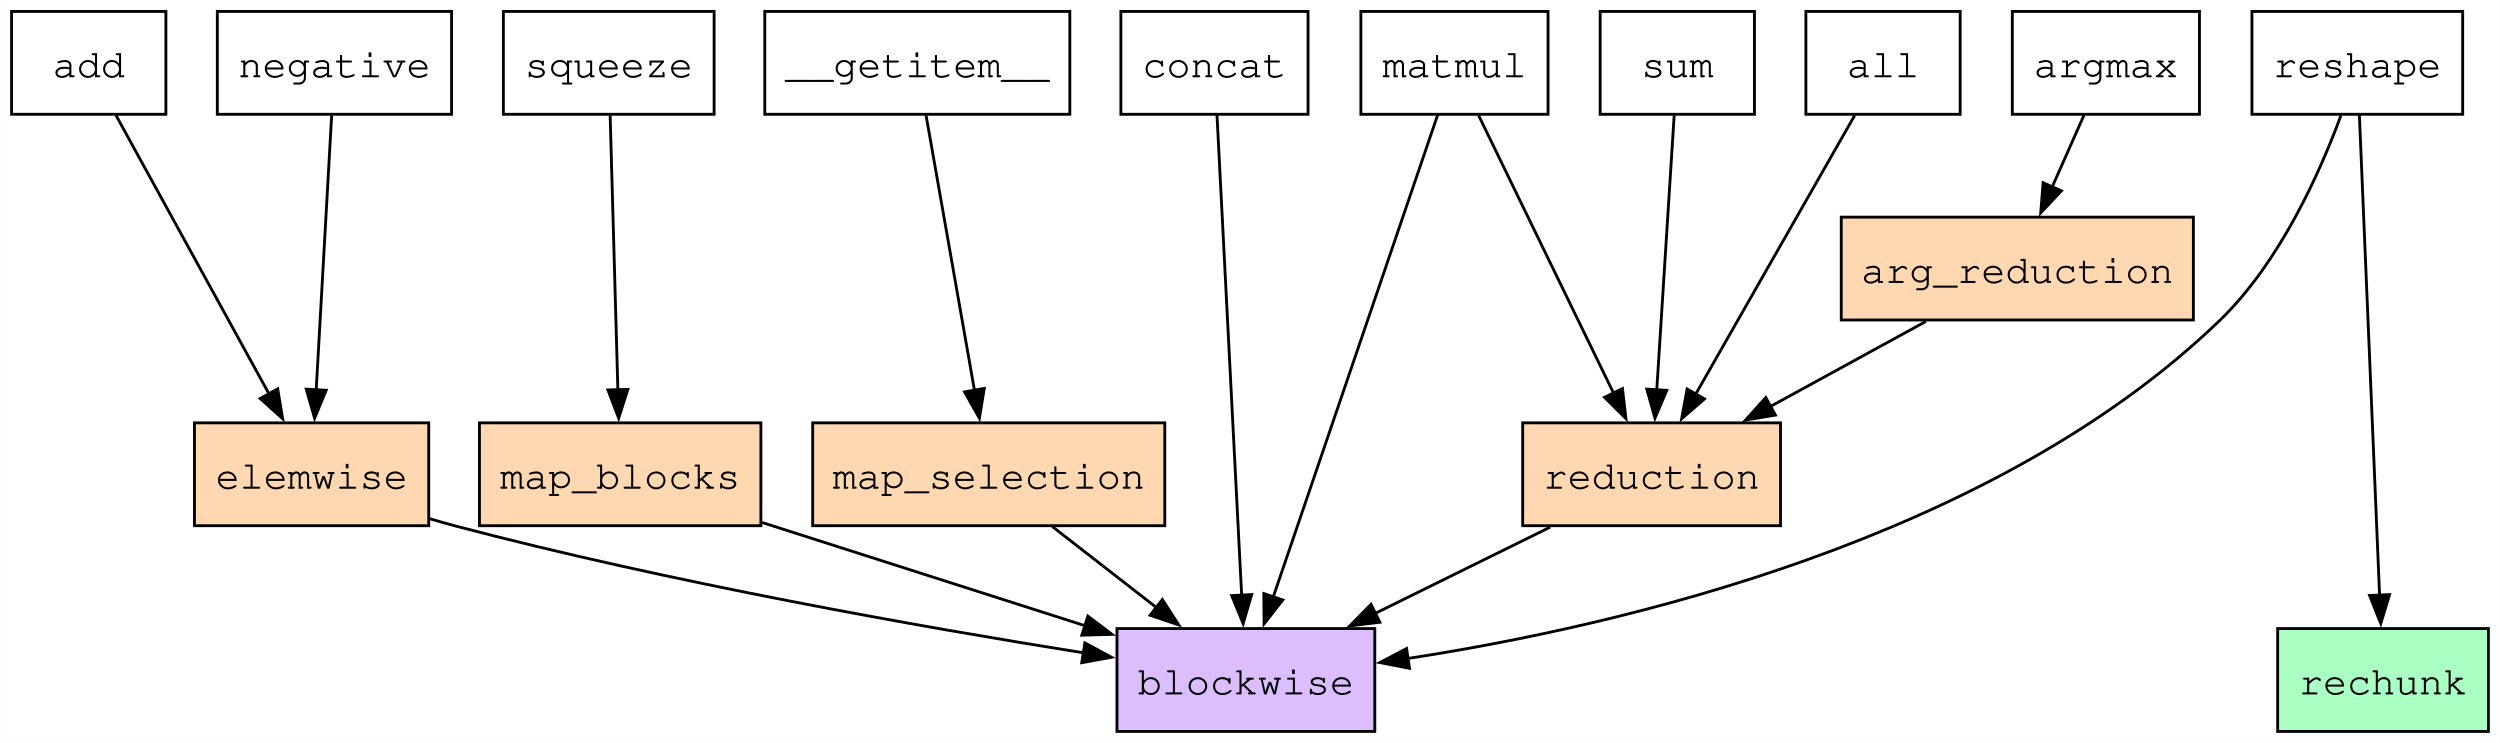
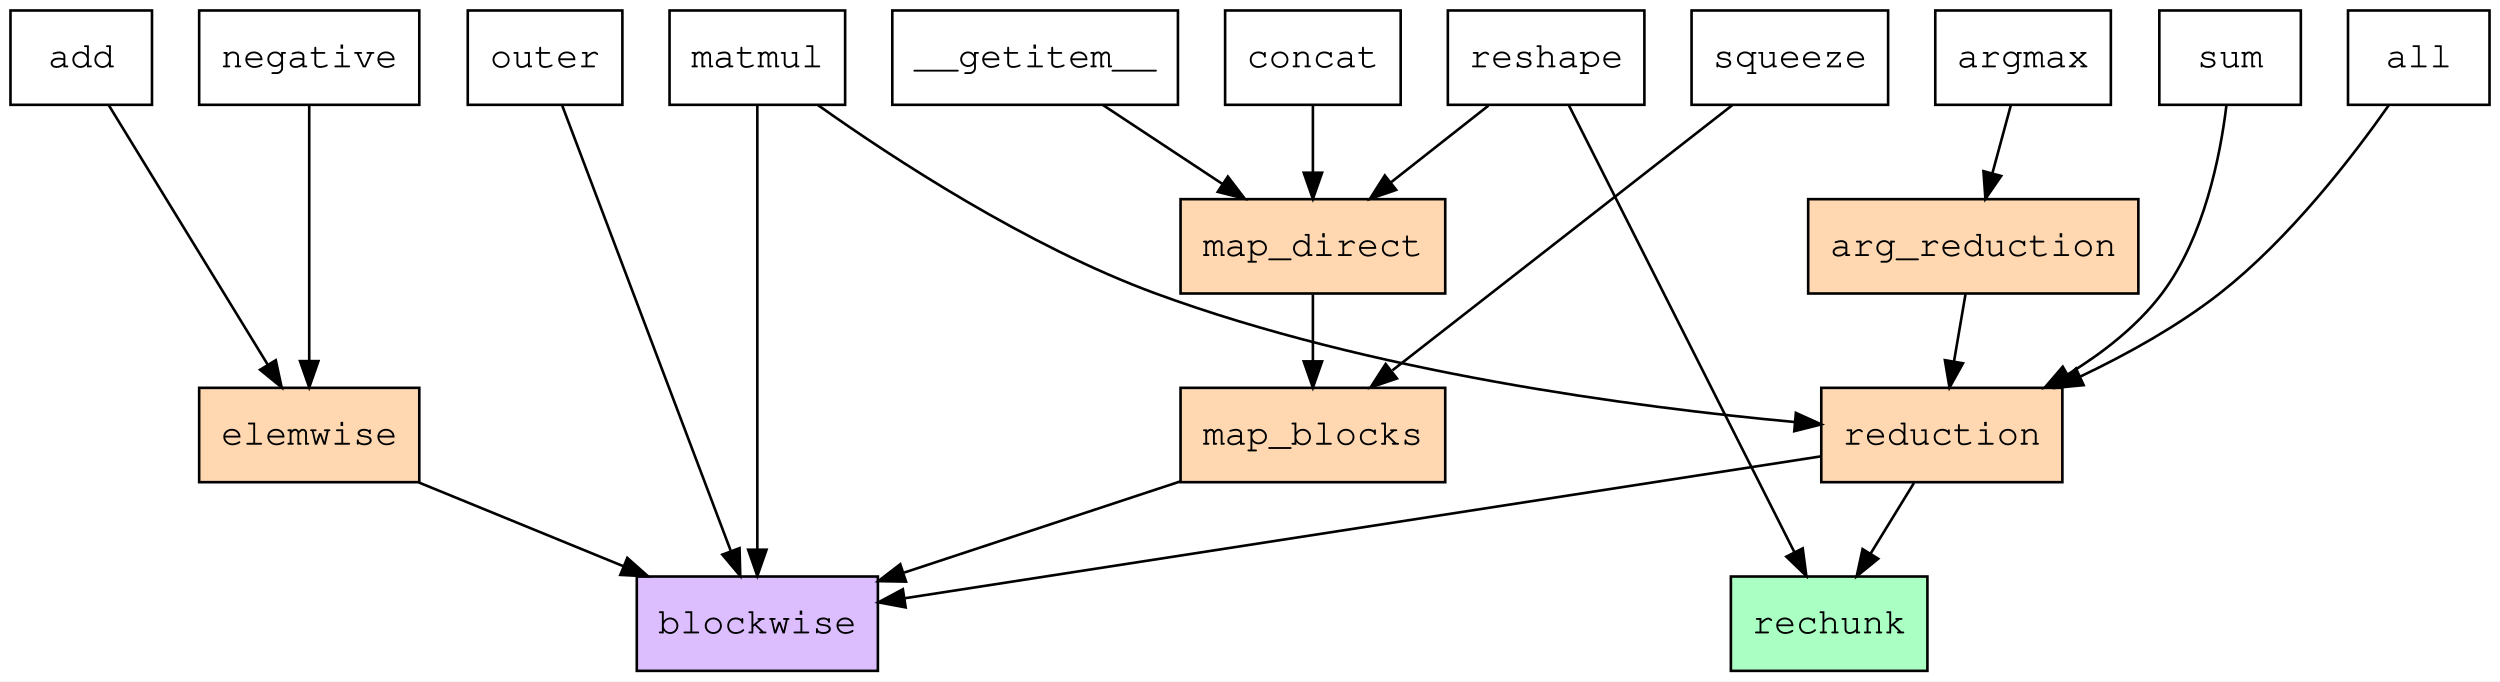
- <svg xmlns="http://www.w3.org/2000/svg" width="875pt" height="260pt" viewBox="0.00 0.00 874.88 260.00">
+ <svg xmlns="http://www.w3.org/2000/svg" width="954pt" height="260pt" viewBox="0.00 0.00 954.00 260.00">
  <g id="graph0" class="graph" transform="scale(1 1) rotate(0) translate(4 256)">
-     <polygon fill="white" stroke="none" points="-4,4 -4,-256 870.88,-256 870.88,4 -4,4" />
+     <polygon fill="white" stroke="transparent" points="-4,4 -4,-256 950,-256 950,4 -4,4" />
    <g id="node1" class="node">
-       <polygon fill="#dcbeff" stroke="black" points="477.12,-36 386.88,-36 386.88,0 477.12,0 477.12,-36" />
-       <text text-anchor="middle" x="432" y="-12.95" font-family="Courier,monospace" font-size="14.00">blockwise</text>
+       <polygon fill="#dcbeff" stroke="black" points="331,-36 239,-36 239,0 331,0 331,-36" />
+       <text text-anchor="middle" x="285" y="-14.3" font-family="Courier,monospace" font-size="14.00">blockwise</text>
    </g>
    <g id="node2" class="node">
-       <polygon fill="#aaffc3" stroke="black" points="866.88,-36 793.12,-36 793.12,0 866.88,0 866.88,-36" />
-       <text text-anchor="middle" x="830" y="-12.95" font-family="Courier,monospace" font-size="14.00">rechunk</text>
+       <polygon fill="#aaffc3" stroke="black" points="731.5,-36 656.5,-36 656.5,0 731.5,0 731.5,-36" />
+       <text text-anchor="middle" x="694" y="-14.3" font-family="Courier,monospace" font-size="14.00">rechunk</text>
    </g>
    <g id="node3" class="node">
-       <polygon fill="#ffd8b1" stroke="black" points="146,-108 64,-108 64,-72 146,-72 146,-108" />
-       <text text-anchor="middle" x="105" y="-84.95" font-family="Courier,monospace" font-size="14.00">elemwise</text>
+       <polygon fill="#ffd8b1" stroke="black" points="156,-108 72,-108 72,-72 156,-72 156,-108" />
+       <text text-anchor="middle" x="114" y="-86.3" font-family="Courier,monospace" font-size="14.00">elemwise</text>
    </g>
    <g id="edge1" class="edge">
-       <path fill="none" stroke="black" d="M146.34,-74.45C149.25,-73.58 152.16,-72.75 155,-72 230.29,-52.1 318.94,-36.47 375.29,-27.49" />
-       <polygon fill="black" stroke="black" points="375.64,-30.97 384.97,-25.96 374.55,-24.06 375.64,-30.97" />
+       <path fill="none" stroke="black" d="M155.83,-71.88C179.42,-62.22 209.06,-50.09 234,-39.88" />
+       <polygon fill="black" stroke="black" points="235.38,-43.1 243.3,-36.07 232.72,-36.62 235.38,-43.1" />
    </g>
    <g id="node4" class="node">
-       <polygon fill="#ffd8b1" stroke="black" points="262.25,-108 163.75,-108 163.75,-72 262.25,-72 262.25,-108" />
-       <text text-anchor="middle" x="213" y="-84.95" font-family="Courier,monospace" font-size="14.00">map_blocks</text>
+       <polygon fill="#ffd8b1" stroke="black" points="547.5,-108 446.5,-108 446.5,-72 547.5,-72 547.5,-108" />
+       <text text-anchor="middle" x="497" y="-86.3" font-family="Courier,monospace" font-size="14.00">map_blocks</text>
    </g>
    <g id="edge2" class="edge">
-       <path fill="none" stroke="black" d="M262.69,-73.12C296.43,-62.33 341.1,-48.06 376.08,-36.87" />
-       <polygon fill="black" stroke="black" points="376.7,-40.35 385.16,-33.97 374.57,-33.68 376.7,-40.35" />
+       <path fill="none" stroke="black" d="M446.49,-72.32C414.75,-61.84 373.76,-48.31 341.02,-37.5" />
+       <polygon fill="black" stroke="black" points="341.74,-34.05 331.14,-34.24 339.54,-40.69 341.74,-34.05" />
    </g>
    <g id="node5" class="node">
-       <polygon fill="#ffd8b1" stroke="black" points="403.62,-108 280.38,-108 280.38,-72 403.62,-72 403.62,-108" />
-       <text text-anchor="middle" x="342" y="-84.95" font-family="Courier,monospace" font-size="14.00">map_selection</text>
+       <polygon fill="#ffd8b1" stroke="black" points="547.5,-180 446.5,-180 446.5,-144 547.5,-144 547.5,-180" />
+       <text text-anchor="middle" x="497" y="-158.3" font-family="Courier,monospace" font-size="14.00">map_direct</text>
    </g>
    <g id="edge3" class="edge">
-       <path fill="none" stroke="black" d="M364.25,-71.7C375.28,-63.11 388.79,-52.61 400.84,-43.24" />
-       <polygon fill="black" stroke="black" points="402.76,-46.18 408.5,-37.28 398.46,-40.65 402.76,-46.18" />
+       <path fill="none" stroke="black" d="M497,-143.7C497,-135.98 497,-126.71 497,-118.11" />
+       <polygon fill="black" stroke="black" points="500.5,-118.1 497,-108.1 493.5,-118.1 500.5,-118.1" />
    </g>
    <g id="node6" class="node">
-       <polygon fill="#ffd8b1" stroke="black" points="619.12,-108 528.88,-108 528.88,-72 619.12,-72 619.12,-108" />
-       <text text-anchor="middle" x="574" y="-84.95" font-family="Courier,monospace" font-size="14.00">reduction</text>
+       <polygon fill="#ffd8b1" stroke="black" points="783,-108 691,-108 691,-72 783,-72 783,-108" />
+       <text text-anchor="middle" x="737" y="-86.3" font-family="Courier,monospace" font-size="14.00">reduction</text>
    </g>
    <g id="edge4" class="edge">
-       <path fill="none" stroke="black" d="M538.53,-71.52C519.93,-62.34 496.93,-51.01 477.07,-41.22" />
-       <polygon fill="black" stroke="black" points="478.89,-38.21 468.37,-36.93 475.79,-44.49 478.89,-38.21" />
+       <path fill="none" stroke="black" d="M690.75,-81.84C607.23,-68.9 431.55,-41.7 341.23,-27.71" />
+       <polygon fill="black" stroke="black" points="341.6,-24.22 331.18,-26.15 340.53,-31.14 341.6,-24.22" />
+     </g>
+     <g id="edge5" class="edge">
+       <path fill="none" stroke="black" d="M726.37,-71.7C721.37,-63.56 715.31,-53.69 709.79,-44.7" />
+       <polygon fill="black" stroke="black" points="712.72,-42.79 704.51,-36.1 706.76,-46.46 712.72,-42.79" />
    </g>
    <g id="node7" class="node">
-       <polygon fill="#ffd8b1" stroke="black" points="763.62,-180 640.38,-180 640.38,-144 763.62,-144 763.62,-180" />
-       <text text-anchor="middle" x="702" y="-156.95" font-family="Courier,monospace" font-size="14.00">arg_reduction</text>
+       <polygon fill="#ffd8b1" stroke="black" points="812,-180 686,-180 686,-144 812,-144 812,-180" />
+       <text text-anchor="middle" x="749" y="-158.3" font-family="Courier,monospace" font-size="14.00">arg_reduction</text>
    </g>
-     <g id="edge5" class="edge">
-       <path fill="none" stroke="black" d="M670.03,-143.52C653.57,-134.51 633.29,-123.42 615.62,-113.76" />
-       <polygon fill="black" stroke="black" points="617.34,-110.71 606.89,-108.99 613.98,-116.86 617.34,-110.71" />
+     <g id="edge6" class="edge">
+       <path fill="none" stroke="black" d="M746.03,-143.7C744.71,-135.98 743.12,-126.71 741.65,-118.11" />
+       <polygon fill="black" stroke="black" points="745.07,-117.37 739.93,-108.1 738.17,-118.55 745.07,-117.37" />
    </g>
    <g id="node8" class="node">
-       <polygon fill="none" stroke="black" points="370.38,-252 263.62,-252 263.62,-216 370.38,-216 370.38,-252" />
-       <text text-anchor="middle" x="317" y="-228.95" font-family="Courier,monospace" font-size="14.00">__getitem__</text>
+       <polygon fill="none" stroke="black" points="445.5,-252 336.5,-252 336.5,-216 445.5,-216 445.5,-252" />
+       <text text-anchor="middle" x="391" y="-230.3" font-family="Courier,monospace" font-size="14.00">__getitem__</text>
    </g>
-     <g id="edge6" class="edge">
-       <path fill="none" stroke="black" d="M320.07,-215.59C324.29,-191.61 331.94,-148.14 337,-119.42" />
-       <polygon fill="black" stroke="black" points="340.44,-120.06 338.73,-109.6 333.54,-118.84 340.44,-120.06" />
+     <g id="edge7" class="edge">
+       <path fill="none" stroke="black" d="M416.93,-215.88C430.66,-206.81 447.71,-195.55 462.54,-185.76" />
+       <polygon fill="black" stroke="black" points="464.55,-188.62 470.97,-180.19 460.7,-182.78 464.55,-188.62" />
    </g>
-     <g id="node12" class="node">
-       <polygon fill="none" stroke="black" points="453.75,-252 388.25,-252 388.25,-216 453.75,-216 453.75,-252" />
-       <text text-anchor="middle" x="421" y="-228.95" font-family="Courier,monospace" font-size="14.00">concat</text>
+     <g id="node13" class="node">
+       <polygon fill="none" stroke="black" points="530.5,-252 463.5,-252 463.5,-216 530.5,-216 530.5,-252" />
+       <text text-anchor="middle" x="497" y="-230.3" font-family="Courier,monospace" font-size="14.00">concat</text>
    </g>
    <g id="node9" class="node">
      <polygon fill="none" stroke="black" points="54,-252 0,-252 0,-216 54,-216 54,-252" />
-       <text text-anchor="middle" x="27" y="-228.95" font-family="Courier,monospace" font-size="14.00">add</text>
+       <text text-anchor="middle" x="27" y="-230.3" font-family="Courier,monospace" font-size="14.00">add</text>
    </g>
-     <g id="edge7" class="edge">
-       <path fill="none" stroke="black" d="M36.56,-215.59C49.97,-191.18 74.47,-146.58 90.23,-117.89" />
-       <polygon fill="black" stroke="black" points="93.13,-119.89 94.87,-109.44 86.99,-116.52 93.13,-119.89" />
+     <g id="edge8" class="edge">
+       <path fill="none" stroke="black" d="M37.49,-215.87C52.58,-191.24 80.52,-145.64 98.14,-116.88" />
+       <polygon fill="black" stroke="black" points="101.23,-118.54 103.47,-108.19 95.26,-114.89 101.23,-118.54" />
    </g>
    <g id="node10" class="node">
-       <polygon fill="none" stroke="black" points="154,-252 72,-252 72,-216 154,-216 154,-252" />
-       <text text-anchor="middle" x="113" y="-228.95" font-family="Courier,monospace" font-size="14.00">negative</text>
+       <polygon fill="none" stroke="black" points="156,-252 72,-252 72,-216 156,-216 156,-252" />
+       <text text-anchor="middle" x="114" y="-230.3" font-family="Courier,monospace" font-size="14.00">negative</text>
    </g>
-     <g id="edge8" class="edge">
-       <path fill="none" stroke="black" d="M112.02,-215.59C110.67,-191.61 108.22,-148.14 106.6,-119.42" />
-       <polygon fill="black" stroke="black" points="110.11,-119.41 106.05,-109.62 103.12,-119.8 110.11,-119.41" />
+     <g id="edge9" class="edge">
+       <path fill="none" stroke="black" d="M114,-215.87C114,-191.67 114,-147.21 114,-118.39" />
+       <polygon fill="black" stroke="black" points="117.5,-118.19 114,-108.19 110.5,-118.19 117.5,-118.19" />
+     </g>
+     <g id="node12" class="node">
+       <polygon fill="none" stroke="black" points="233.5,-252 174.5,-252 174.5,-216 233.5,-216 233.5,-252" />
+       <text text-anchor="middle" x="204" y="-230.3" font-family="Courier,monospace" font-size="14.00">outer</text>
+     </g>
+     <g id="node11" class="node">
+       <polygon fill="none" stroke="black" points="318.5,-252 251.5,-252 251.5,-216 318.5,-216 318.5,-252" />
+       <text text-anchor="middle" x="285" y="-230.3" font-family="Courier,monospace" font-size="14.00">matmul</text>
+     </g>
+     <g id="edge10" class="edge">
+       <path fill="none" stroke="black" d="M285,-215.85C285,-178.83 285,-91.18 285,-46.39" />
+       <polygon fill="black" stroke="black" points="288.5,-46.23 285,-36.23 281.5,-46.23 288.5,-46.23" />
+     </g>
+     <g id="edge11" class="edge">
+       <path fill="none" stroke="black" d="M308.16,-215.87C336.89,-195.5 388.06,-161.99 437,-144 518.65,-113.98 619.23,-100.66 680.7,-94.97" />
+       <polygon fill="black" stroke="black" points="681.31,-98.43 690.97,-94.06 680.69,-91.46 681.31,-98.43" />
+     </g>
+     <g id="edge12" class="edge">
+       <path fill="none" stroke="black" d="M210.49,-215.85C224.56,-178.68 257.96,-90.44 274.85,-45.82" />
+       <polygon fill="black" stroke="black" points="278.21,-46.82 278.48,-36.23 271.66,-44.35 278.21,-46.82" />
+     </g>
+     <g id="edge13" class="edge">
+       <path fill="none" stroke="black" d="M497,-215.7C497,-207.98 497,-198.71 497,-190.11" />
+       <polygon fill="black" stroke="black" points="500.5,-190.1 497,-180.1 493.5,-190.1 500.5,-190.1" />
    </g>
    <g id="node14" class="node">
-       <polygon fill="none" stroke="black" points="245.88,-252 172.12,-252 172.12,-216 245.88,-216 245.88,-252" />
-       <text text-anchor="middle" x="209" y="-228.95" font-family="Courier,monospace" font-size="14.00">squeeze</text>
+       <polygon fill="none" stroke="black" points="623.5,-252 548.5,-252 548.5,-216 623.5,-216 623.5,-252" />
+       <text text-anchor="middle" x="586" y="-230.3" font-family="Courier,monospace" font-size="14.00">reshape</text>
    </g>
-     <g id="node11" class="node">
-       <polygon fill="none" stroke="black" points="537.75,-252 472.25,-252 472.25,-216 537.75,-216 537.75,-252" />
-       <text text-anchor="middle" x="505" y="-228.95" font-family="Courier,monospace" font-size="14.00">matmul</text>
+     <g id="edge14" class="edge">
+       <path fill="none" stroke="black" d="M594.66,-215.85C613.5,-178.52 658.32,-89.69 680.75,-45.26" />
+       <polygon fill="black" stroke="black" points="683.92,-46.74 685.3,-36.23 677.67,-43.58 683.92,-46.74" />
    </g>
-     <g id="edge9" class="edge">
-       <path fill="none" stroke="black" d="M499.15,-215.85C486.58,-178.99 456.87,-91.92 441.54,-46.96" />
-       <polygon fill="black" stroke="black" points="444.91,-46 438.37,-37.66 438.28,-48.26 444.91,-46" />
+     <g id="edge15" class="edge">
+       <path fill="none" stroke="black" d="M564,-215.7C552.79,-206.88 539,-196.03 526.85,-186.47" />
+       <polygon fill="black" stroke="black" points="528.77,-183.54 518.75,-180.1 524.44,-189.04 528.77,-183.54" />
    </g>
-     <g id="edge10" class="edge">
-       <path fill="none" stroke="black" d="M513.46,-215.59C525.27,-191.29 546.8,-146.97 560.75,-118.27" />
-       <polygon fill="black" stroke="black" points="563.8,-120 565.02,-109.47 557.51,-116.94 563.8,-120" />
+     <g id="node15" class="node">
+       <polygon fill="none" stroke="black" points="716.5,-252 641.5,-252 641.5,-216 716.5,-216 716.5,-252" />
+       <text text-anchor="middle" x="679" y="-230.3" font-family="Courier,monospace" font-size="14.00">squeeze</text>
+     </g>
+     <g id="edge16" class="edge">
+       <path fill="none" stroke="black" d="M657.05,-215.87C624.66,-190.6 563.97,-143.25 527.35,-114.68" />
+       <polygon fill="black" stroke="black" points="529.07,-111.58 519.03,-108.19 524.76,-117.1 529.07,-111.58" />
    </g>
    <g id="node16" class="node">
-       <polygon fill="none" stroke="black" points="610,-252 556,-252 556,-216 610,-216 610,-252" />
-       <text text-anchor="middle" x="583" y="-228.95" font-family="Courier,monospace" font-size="14.00">sum</text>
+       <polygon fill="none" stroke="black" points="801.5,-252 734.5,-252 734.5,-216 801.5,-216 801.5,-252" />
+       <text text-anchor="middle" x="768" y="-230.3" font-family="Courier,monospace" font-size="14.00">argmax</text>
    </g>
-     <g id="edge11" class="edge">
-       <path fill="none" stroke="black" d="M421.88,-215.85C423.77,-179.14 428.21,-92.66 430.53,-47.53" />
-       <polygon fill="black" stroke="black" points="434.02,-47.91 431.04,-37.74 427.03,-47.55 434.02,-47.91" />
-     </g>
-     <g id="node13" class="node">
-       <polygon fill="none" stroke="black" points="857.88,-252 784.12,-252 784.12,-216 857.88,-216 857.88,-252" />
-       <text text-anchor="middle" x="821" y="-228.95" font-family="Courier,monospace" font-size="14.00">reshape</text>
-     </g>
-     <g id="edge13" class="edge">
-       <path fill="none" stroke="black" d="M815.27,-215.6C808.08,-196.04 794.08,-164.38 773,-144 693.45,-67.09 562.72,-36.88 488.36,-25.49" />
-       <polygon fill="black" stroke="black" points="489.27,-22.09 478.87,-24.1 488.25,-29.01 489.27,-22.09" />
-     </g>
-     <g id="edge12" class="edge">
-       <path fill="none" stroke="black" d="M821.72,-215.85C823.26,-179.14 826.9,-92.66 828.8,-47.53" />
-       <polygon fill="black" stroke="black" points="832.29,-47.88 829.21,-37.74 825.29,-47.59 832.29,-47.88" />
-     </g>
-     <g id="edge14" class="edge">
-       <path fill="none" stroke="black" d="M209.49,-215.59C210.17,-191.61 211.39,-148.14 212.2,-119.42" />
-       <polygon fill="black" stroke="black" points="215.69,-119.72 212.48,-109.62 208.7,-119.52 215.69,-119.72" />
-     </g>
-     <g id="node15" class="node">
-       <polygon fill="none" stroke="black" points="765.75,-252 700.25,-252 700.25,-216 765.75,-216 765.75,-252" />
-       <text text-anchor="middle" x="733" y="-228.95" font-family="Courier,monospace" font-size="14.00">argmax</text>
-     </g>
-     <g id="edge15" class="edge">
-       <path fill="none" stroke="black" d="M725.34,-215.7C721.96,-208.07 717.91,-198.92 714.13,-190.4" />
-       <polygon fill="black" stroke="black" points="717.44,-189.21 710.19,-181.49 711.04,-192.05 717.44,-189.21" />
-     </g>
-     <g id="edge16" class="edge">
-       <path fill="none" stroke="black" d="M581.9,-215.59C580.38,-191.61 577.62,-148.14 575.8,-119.42" />
-       <polygon fill="black" stroke="black" points="579.31,-119.38 575.18,-109.62 572.32,-119.82 579.31,-119.38" />
+     <g id="edge17" class="edge">
+       <path fill="none" stroke="black" d="M763.3,-215.7C761.19,-207.9 758.64,-198.51 756.28,-189.83" />
+       <polygon fill="black" stroke="black" points="759.64,-188.84 753.64,-180.1 752.88,-190.67 759.64,-188.84" />
    </g>
    <g id="node17" class="node">
-       <polygon fill="none" stroke="black" points="682,-252 628,-252 628,-216 682,-216 682,-252" />
-       <text text-anchor="middle" x="655" y="-228.95" font-family="Courier,monospace" font-size="14.00">all</text>
+       <polygon fill="none" stroke="black" points="874,-252 820,-252 820,-216 874,-216 874,-252" />
+       <text text-anchor="middle" x="847" y="-230.3" font-family="Courier,monospace" font-size="14.00">sum</text>
    </g>
-     <g id="edge17" class="edge">
-       <path fill="none" stroke="black" d="M645.07,-215.59C631.15,-191.18 605.71,-146.58 589.34,-117.89" />
-       <polygon fill="black" stroke="black" points="592.51,-116.38 584.51,-109.43 586.43,-119.85 592.51,-116.38" />
+     <g id="edge18" class="edge">
+       <path fill="none" stroke="black" d="M845.63,-215.99C843.32,-196.8 837.18,-165.46 821,-144 811.55,-131.46 798.19,-121.14 784.91,-113.04" />
+       <polygon fill="black" stroke="black" points="786.64,-110 776.23,-108.04 783.14,-116.07 786.64,-110" />
+     </g>
+     <g id="node18" class="node">
+       <polygon fill="none" stroke="black" points="946,-252 892,-252 892,-216 946,-216 946,-252" />
+       <text text-anchor="middle" x="919" y="-230.3" font-family="Courier,monospace" font-size="14.00">all</text>
+     </g>
+     <g id="edge19" class="edge">
+       <path fill="none" stroke="black" d="M907.52,-215.79C893.92,-196.41 869.73,-164.91 843,-144 826.99,-131.48 807.56,-120.73 789.72,-112.25" />
+       <polygon fill="black" stroke="black" points="791.11,-109.03 780.57,-108.02 788.18,-115.39 791.11,-109.03" />
    </g>
  </g>
</svg>
